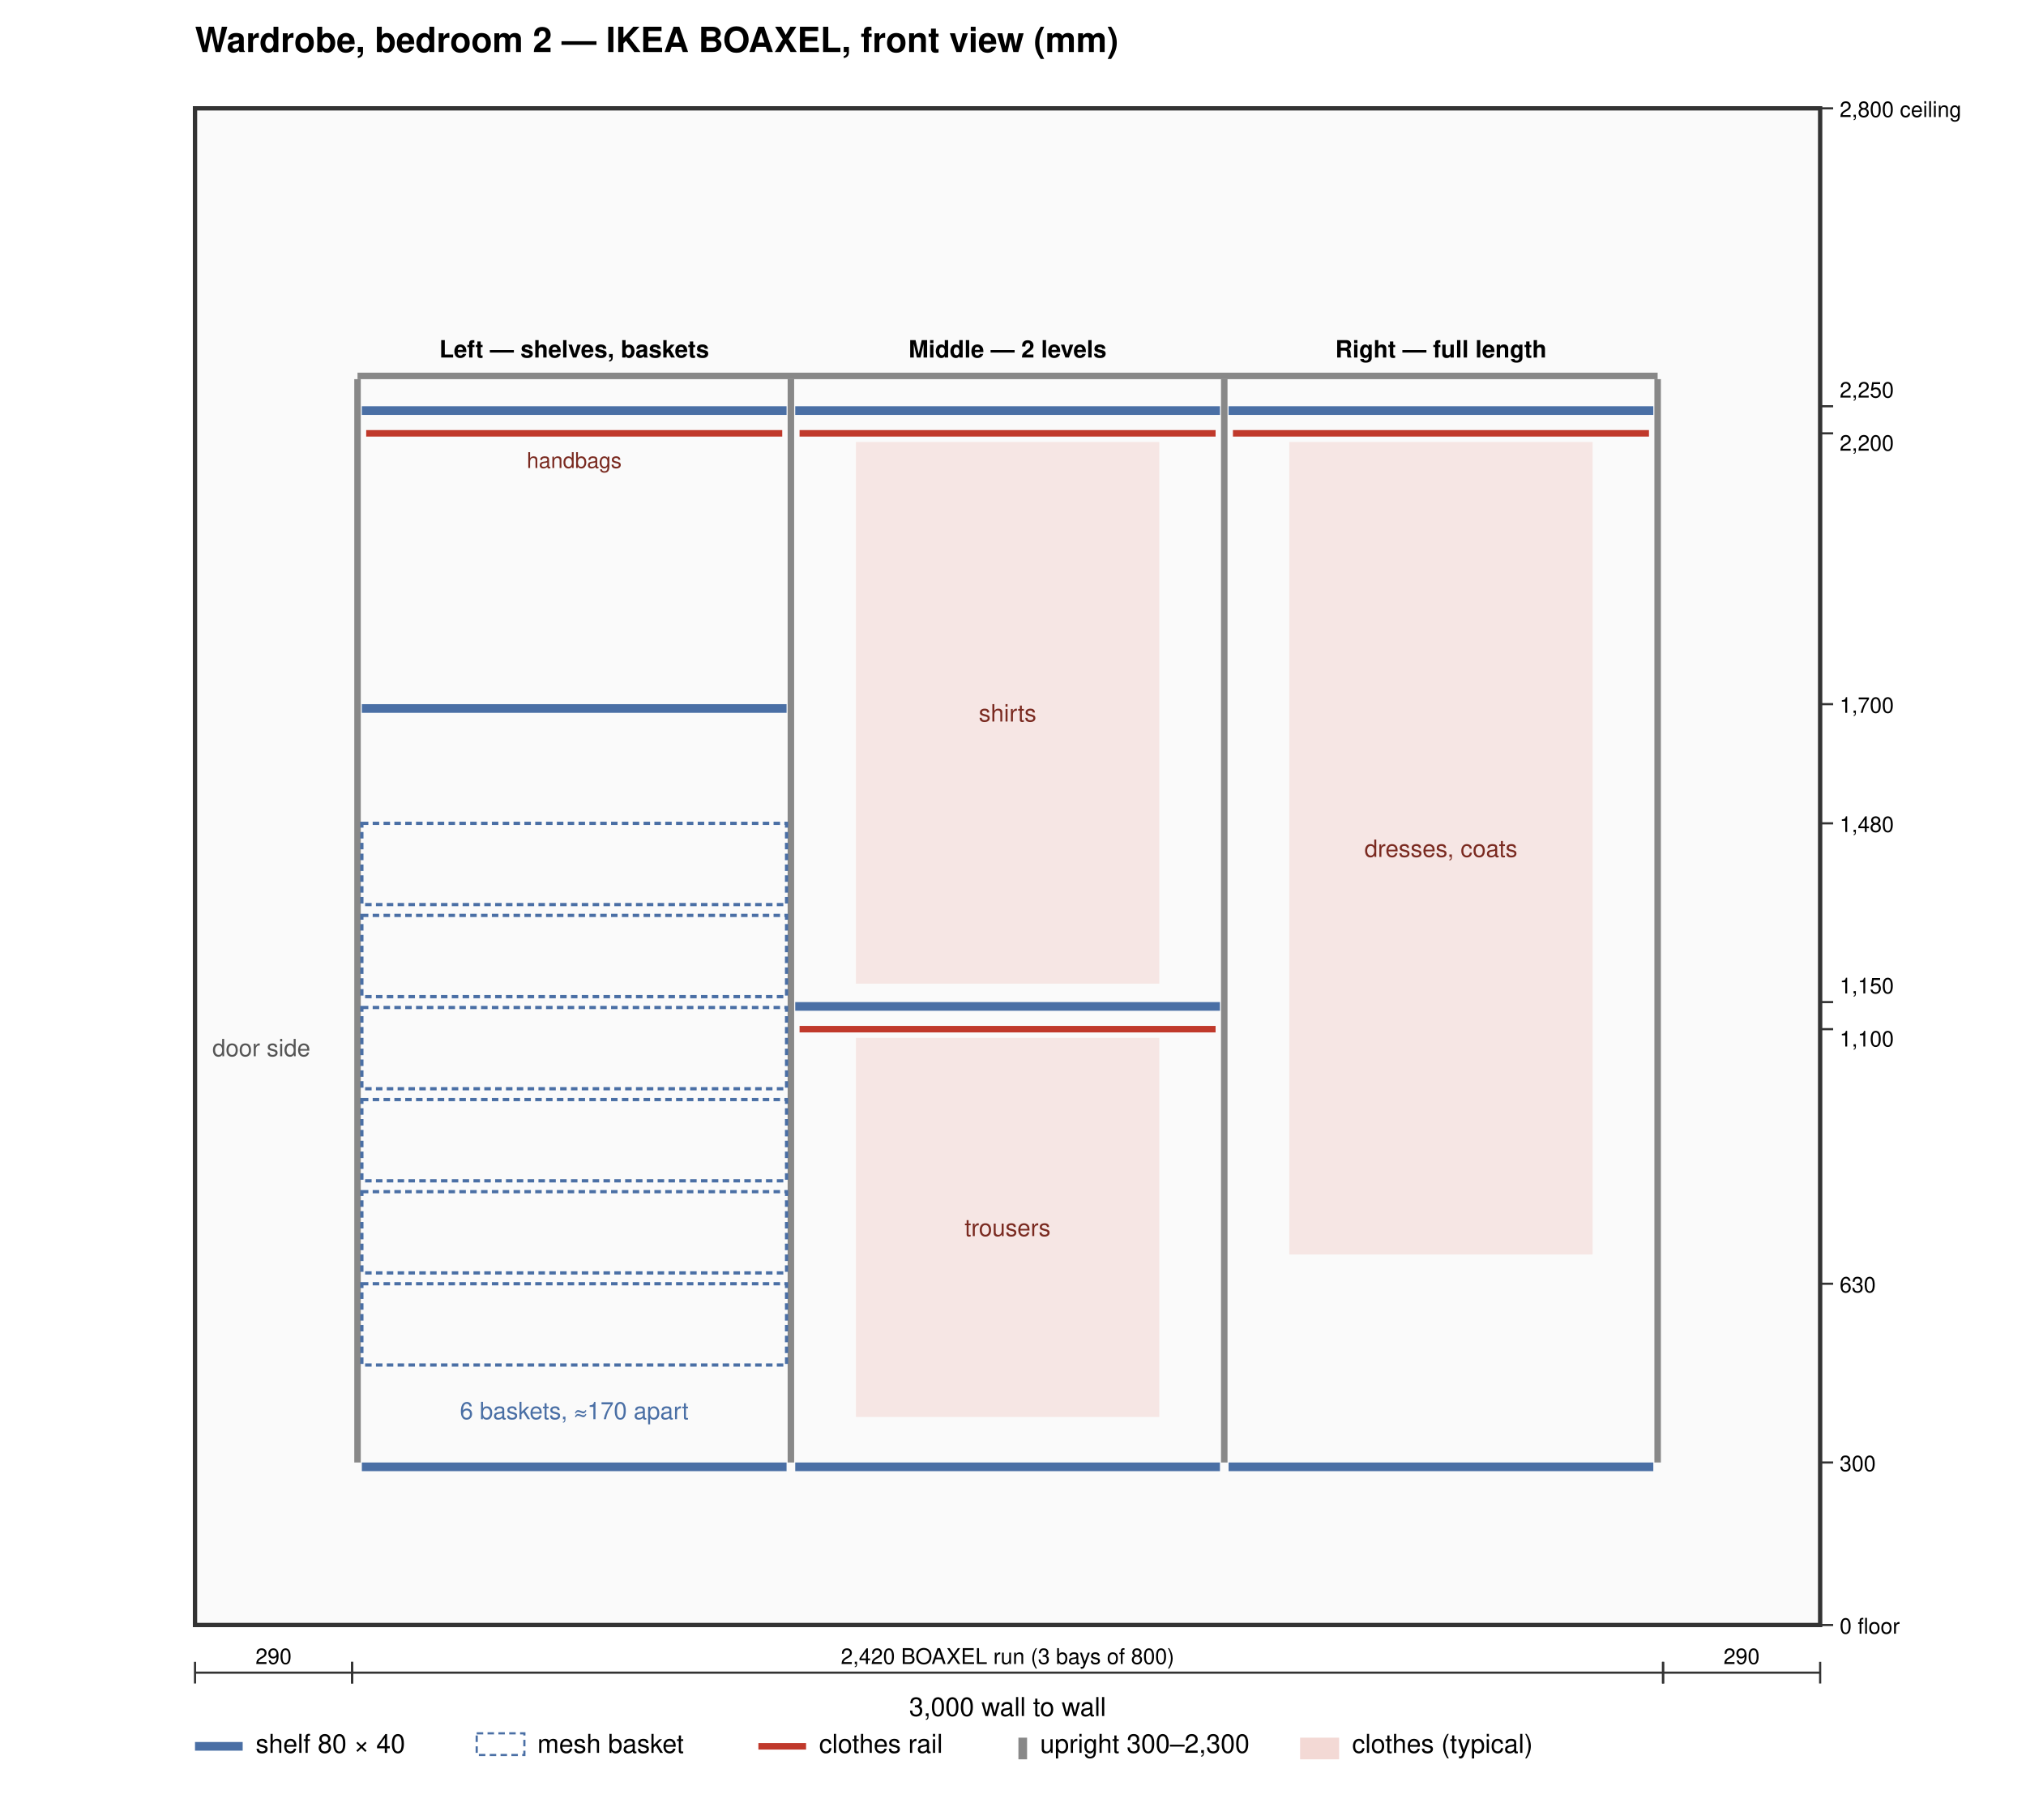
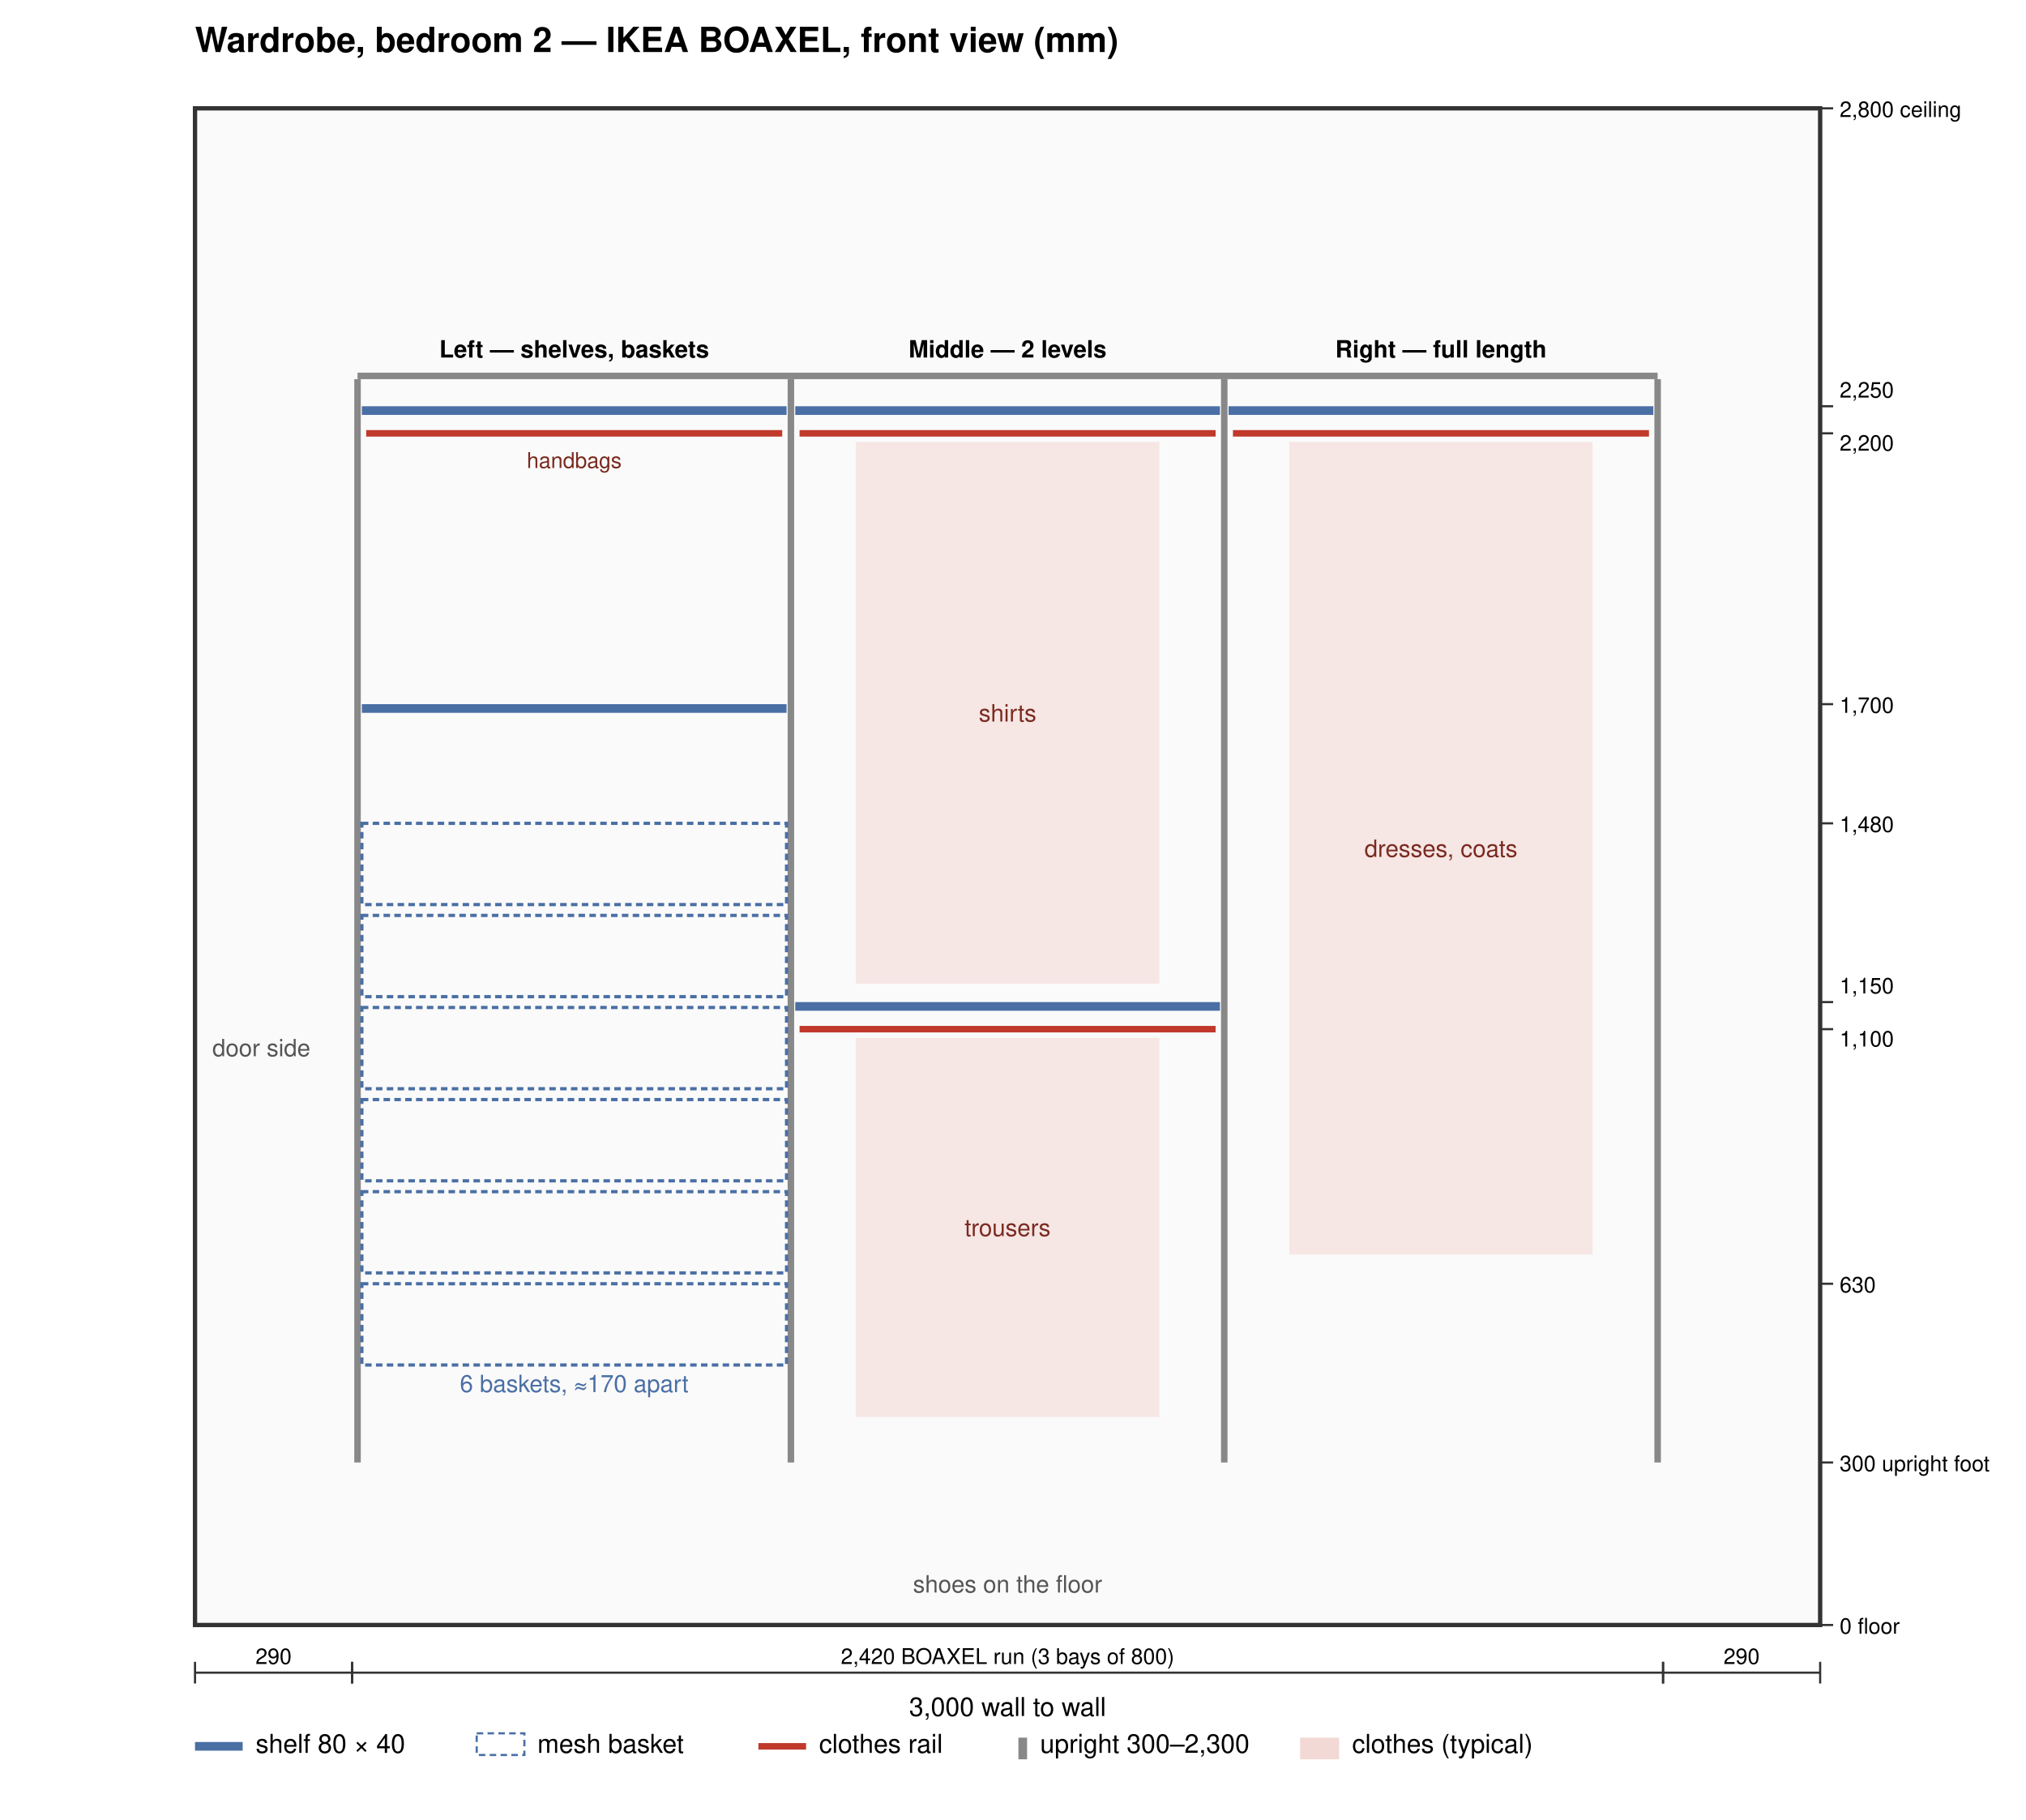
<svg xmlns="http://www.w3.org/2000/svg" viewBox="0 0 935 840" width="935" height="840" font-family="Helvetica, Arial, sans-serif" font-size="12">
  <rect width="935" height="840" fill="#fff" />
  <text x="90" y="24" font-size="16" font-weight="bold">Wardrobe, bedroom 2 — IKEA BOAXEL, front view (mm)</text>
  <rect x="90.0" y="50.0" width="750.0" height="700.0" fill="#fafafa" stroke="#333" stroke-width="2" />
  <rect x="163.5" y="175.0" width="3" height="500.0" fill="#888" />
  <rect x="363.5" y="175.0" width="3" height="500.0" fill="#888" />
  <rect x="563.5" y="175.0" width="3" height="500.0" fill="#888" />
  <rect x="763.5" y="175.0" width="3" height="500.0" fill="#888" />
  <rect x="165.0" y="172.0" width="600.0" height="3" fill="#888" />
  <rect x="167.0" y="187.5" width="196.0" height="4" fill="#4a6fa5" />
  <rect x="167.0" y="325.0" width="196.0" height="4" fill="#4a6fa5" />
  <line x1="169.0" y1="200.0" x2="361.0" y2="200.0" stroke="#c0392b" stroke-width="3" />
  <text x="265.0" y="216.0" text-anchor="middle" fill="#7a2a20" font-size="10">handbags</text>
  <rect x="167.0" y="380.0" width="196.0" height="37.5" fill="none" stroke="#4a6fa5" stroke-width="1.5" stroke-dasharray="3 2" />
  <rect x="167.0" y="422.5" width="196.0" height="37.5" fill="none" stroke="#4a6fa5" stroke-width="1.5" stroke-dasharray="3 2" />
  <rect x="167.0" y="465.0" width="196.0" height="37.5" fill="none" stroke="#4a6fa5" stroke-width="1.5" stroke-dasharray="3 2" />
  <rect x="167.0" y="507.5" width="196.0" height="37.5" fill="none" stroke="#4a6fa5" stroke-width="1.5" stroke-dasharray="3 2" />
  <rect x="167.0" y="550.0" width="196.0" height="37.5" fill="none" stroke="#4a6fa5" stroke-width="1.5" stroke-dasharray="3 2" />
  <rect x="167.0" y="592.5" width="196.0" height="37.5" fill="none" stroke="#4a6fa5" stroke-width="1.5" stroke-dasharray="3 2" />
-   <rect x="167.0" y="675.0" width="196.0" height="4" fill="#4a6fa5" />
-   <text x="265.0" y="655.0" text-anchor="middle" fill="#4a6fa5" font-size="11">6 baskets, ≈170 apart</text>
+   <text x="265.0" y="642.5" text-anchor="middle" fill="#4a6fa5" font-size="11">6 baskets, ≈170 apart</text>
  <rect x="367.0" y="187.5" width="196.0" height="4" fill="#4a6fa5" />
  <line x1="369.0" y1="200.0" x2="561.0" y2="200.0" stroke="#c0392b" stroke-width="3" />
  <rect x="395.0" y="204.0" width="140.0" height="250.0" fill="#f3d9d5" opacity="0.6" />
  <text x="465.0" y="333.0" text-anchor="middle" fill="#7a2a20" font-size="11">shirts</text>
  <rect x="367.0" y="462.5" width="196.0" height="4" fill="#4a6fa5" />
  <line x1="369.0" y1="475.0" x2="561.0" y2="475.0" stroke="#c0392b" stroke-width="3" />
  <rect x="395.0" y="479.0" width="140.0" height="175.0" fill="#f3d9d5" opacity="0.6" />
  <text x="465.0" y="570.5" text-anchor="middle" fill="#7a2a20" font-size="11">trousers</text>
-   <rect x="367.0" y="675.0" width="196.0" height="4" fill="#4a6fa5" />
  <rect x="567.0" y="187.5" width="196.0" height="4" fill="#4a6fa5" />
  <line x1="569.0" y1="200.0" x2="761.0" y2="200.0" stroke="#c0392b" stroke-width="3" />
  <rect x="595.0" y="204.0" width="140.0" height="375.0" fill="#f3d9d5" opacity="0.6" />
  <text x="665.0" y="395.5" text-anchor="middle" fill="#7a2a20" font-size="11">dresses, coats</text>
-   <rect x="567.0" y="675.0" width="196.0" height="4" fill="#4a6fa5" />
  <text x="98.0" y="487.5" font-size="11" fill="#555">door side</text>
+   <text x="465.0" y="735.0" text-anchor="middle" fill="#555" font-size="11">shoes on the floor</text>
  <line x1="840.0" y1="50.0" x2="846.0" y2="50.0" stroke="#333" />
  <text x="849.0" y="54.0" font-size="10">2,800 ceiling</text>
  <line x1="840.0" y1="187.5" x2="846.0" y2="187.5" stroke="#333" />
  <text x="849.0" y="183.5" font-size="10">2,250</text>
  <line x1="840.0" y1="200.0" x2="846.0" y2="200.0" stroke="#333" />
  <text x="849.0" y="208.0" font-size="10">2,200</text>
  <line x1="840.0" y1="325.0" x2="846.0" y2="325.0" stroke="#333" />
  <text x="849.0" y="329.0" font-size="10">1,700</text>
  <line x1="840.0" y1="380.0" x2="846.0" y2="380.0" stroke="#333" />
  <text x="849.0" y="384.0" font-size="10">1,480</text>
  <line x1="840.0" y1="592.5" x2="846.0" y2="592.5" stroke="#333" />
  <text x="849.0" y="596.5" font-size="10">630</text>
  <line x1="840.0" y1="462.5" x2="846.0" y2="462.5" stroke="#333" />
  <text x="849.0" y="458.5" font-size="10">1,150</text>
  <line x1="840.0" y1="475.0" x2="846.0" y2="475.0" stroke="#333" />
  <text x="849.0" y="483.0" font-size="10">1,100</text>
  <line x1="840.0" y1="675.0" x2="846.0" y2="675.0" stroke="#333" />
-   <text x="849.0" y="679.0" font-size="10">300</text>
+   <text x="849.0" y="679.0" font-size="10">300 upright foot</text>
  <line x1="840.0" y1="750.0" x2="846.0" y2="750.0" stroke="#333" />
  <text x="849.0" y="754.0" font-size="10">0 floor</text>
  <line x1="90.0" y1="772.0" x2="162.5" y2="772.0" stroke="#333" />
  <line x1="90.0" y1="767.0" x2="90.0" y2="777.0" stroke="#333" />
  <line x1="162.5" y1="767.0" x2="162.5" y2="777.0" stroke="#333" />
  <text x="126.25" y="768.0" text-anchor="middle" font-size="10">290</text>
  <line x1="162.5" y1="772.0" x2="767.5" y2="772.0" stroke="#333" />
  <line x1="162.5" y1="767.0" x2="162.5" y2="777.0" stroke="#333" />
  <line x1="767.5" y1="767.0" x2="767.5" y2="777.0" stroke="#333" />
  <text x="465.0" y="768.0" text-anchor="middle" font-size="10">2,420 BOAXEL run (3 bays of 800)</text>
  <line x1="767.5" y1="772.0" x2="840.0" y2="772.0" stroke="#333" />
  <line x1="767.5" y1="767.0" x2="767.5" y2="777.0" stroke="#333" />
  <line x1="840.0" y1="767.0" x2="840.0" y2="777.0" stroke="#333" />
  <text x="803.75" y="768.0" text-anchor="middle" font-size="10">290</text>
  <text x="465.0" y="792.0" text-anchor="middle">3,000 wall to wall</text>
  <text x="265.0" y="165.0" text-anchor="middle" font-weight="bold" font-size="11">Left — shelves, baskets</text>
  <text x="465.0" y="165.0" text-anchor="middle" font-weight="bold" font-size="11">Middle — 2 levels</text>
  <text x="665.0" y="165.0" text-anchor="middle" font-weight="bold" font-size="11">Right — full length</text>
  <rect x="90" y="804.0" width="22" height="4" fill="#4a6fa5" />
  <text x="118" y="809.0">shelf 80 × 40</text>
  <rect x="220" y="800.0" width="22" height="10" fill="none" stroke="#4a6fa5" stroke-dasharray="3 2" />
  <text x="248" y="809.0">mesh basket</text>
  <line x1="350" y1="806.0" x2="372" y2="806.0" stroke="#c0392b" stroke-width="3" />
  <text x="378" y="809.0">clothes rail</text>
  <rect x="470" y="802.0" width="4" height="10" fill="#888" />
  <text x="480" y="809.0">upright 300–2,300</text>
  <rect x="600" y="802.0" width="18" height="10" fill="#f3d9d5" />
  <text x="624" y="809.0">clothes (typical)</text>
</svg>
